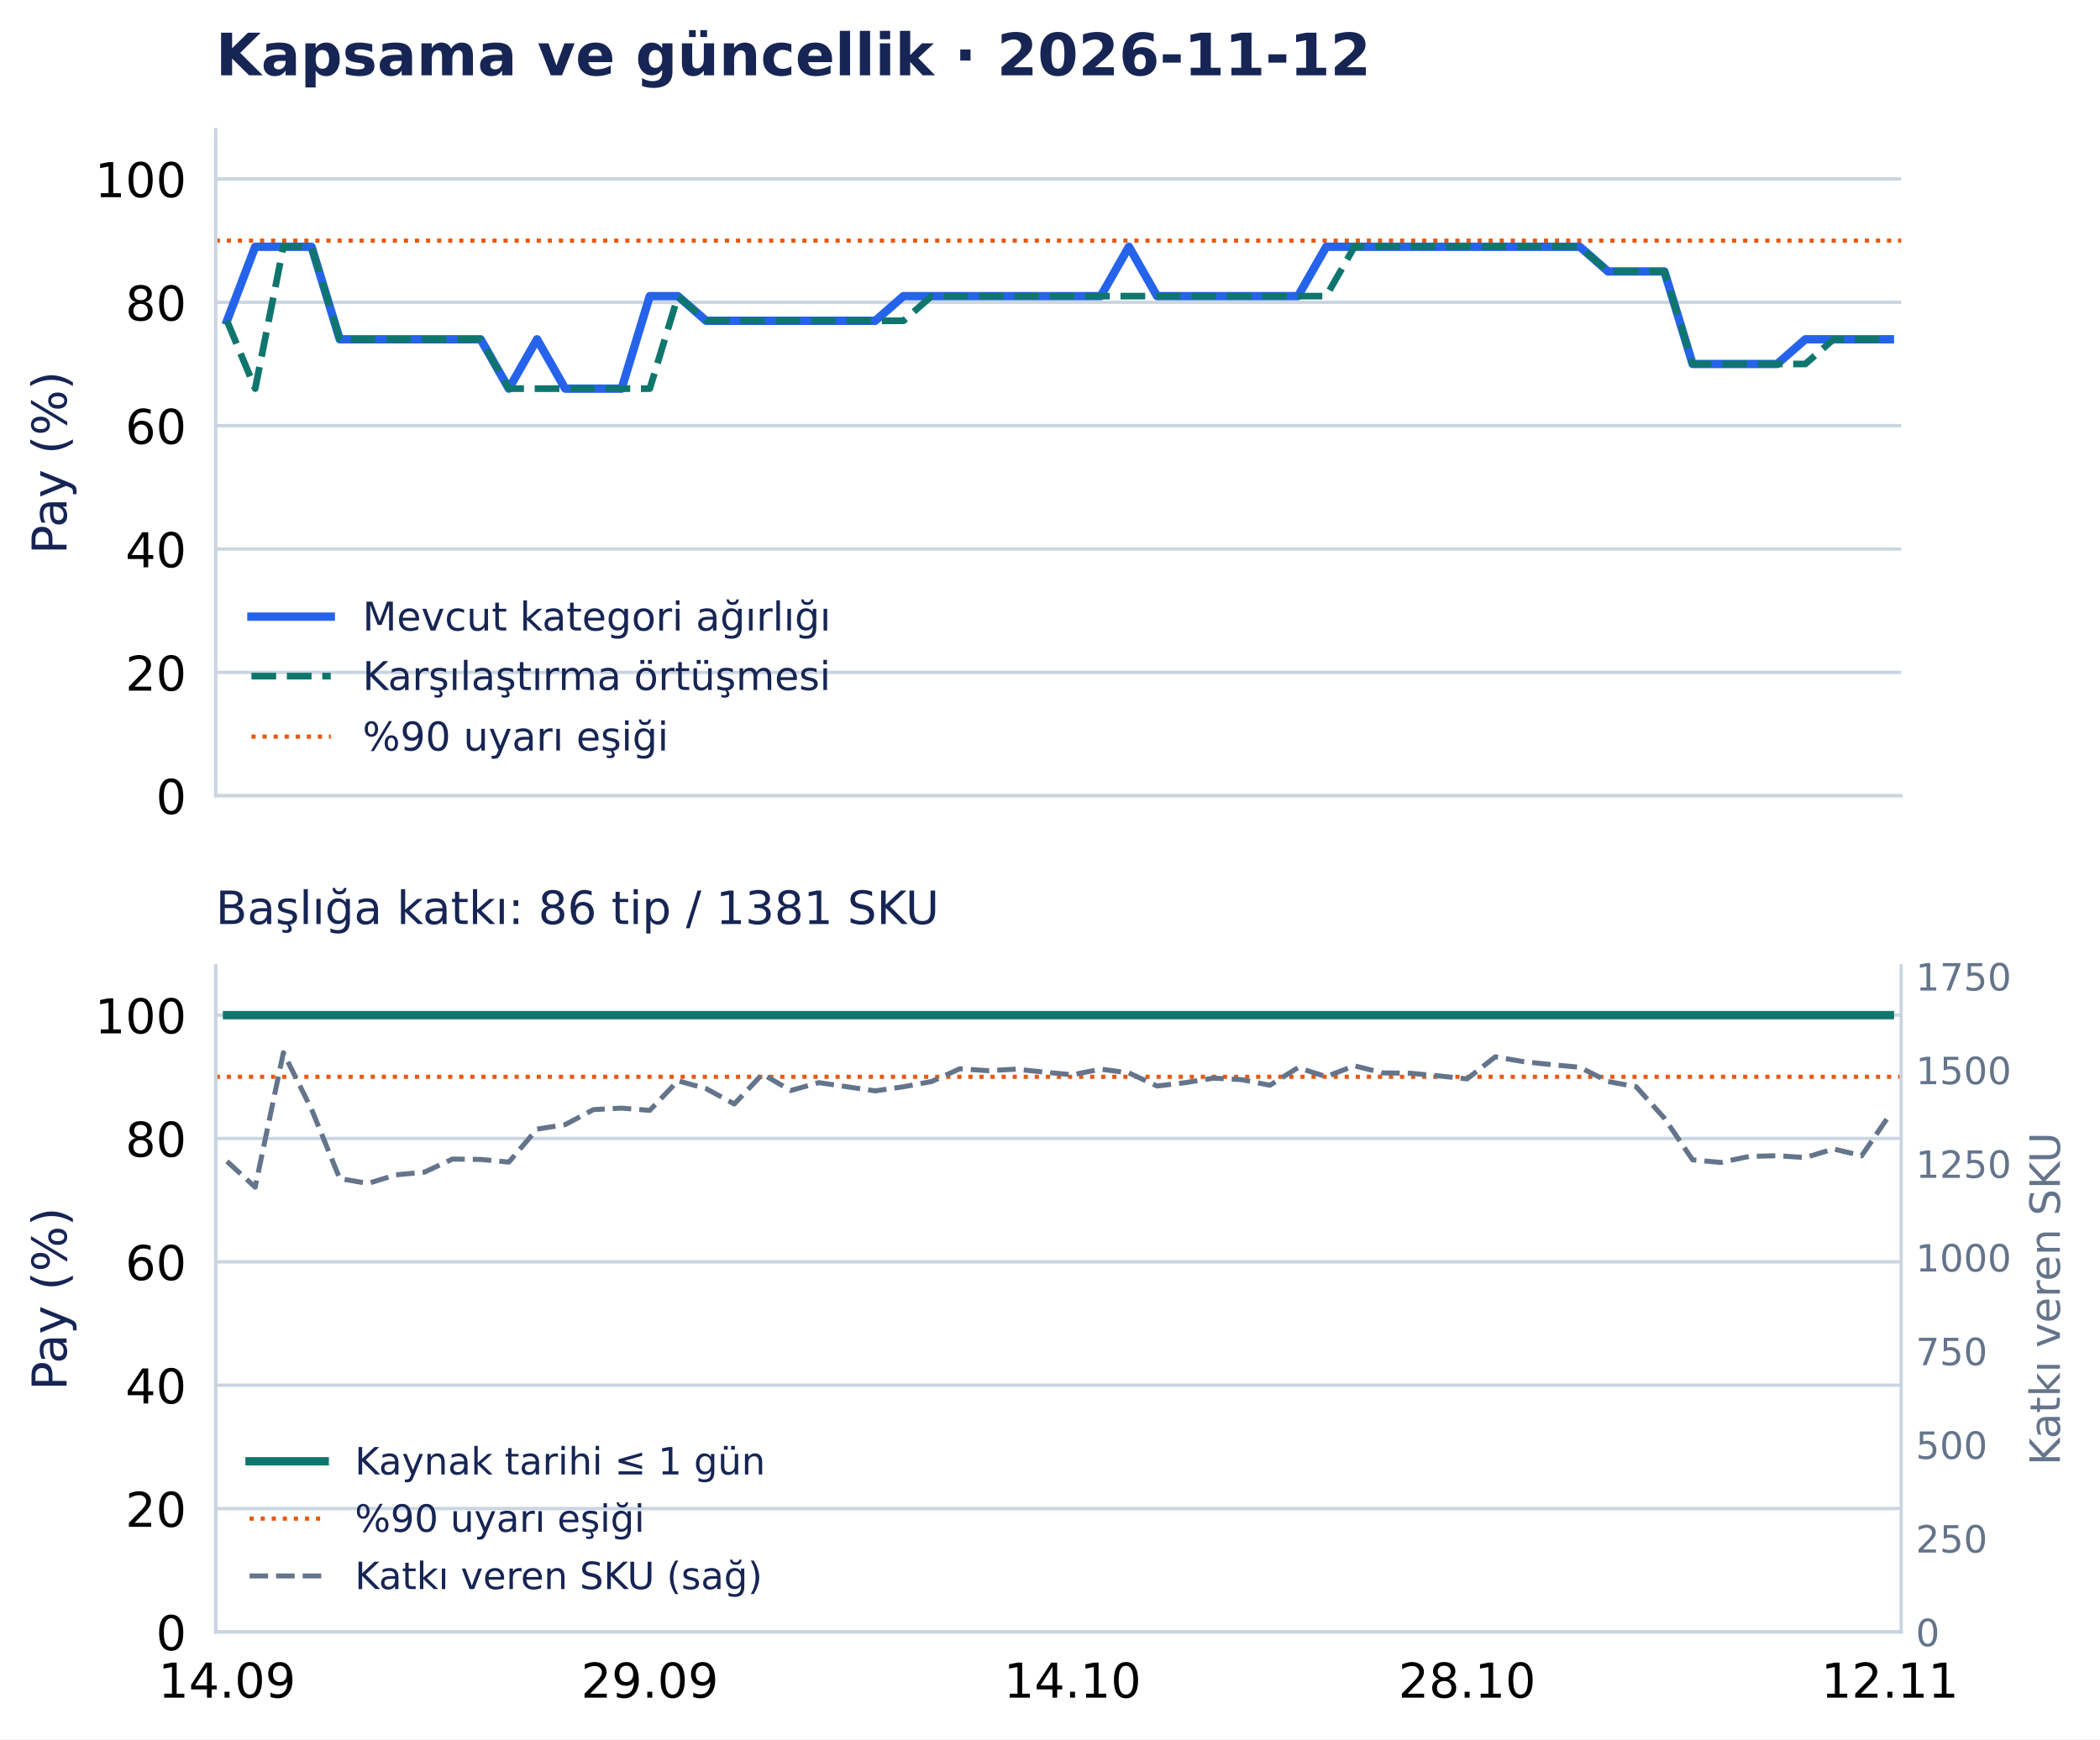
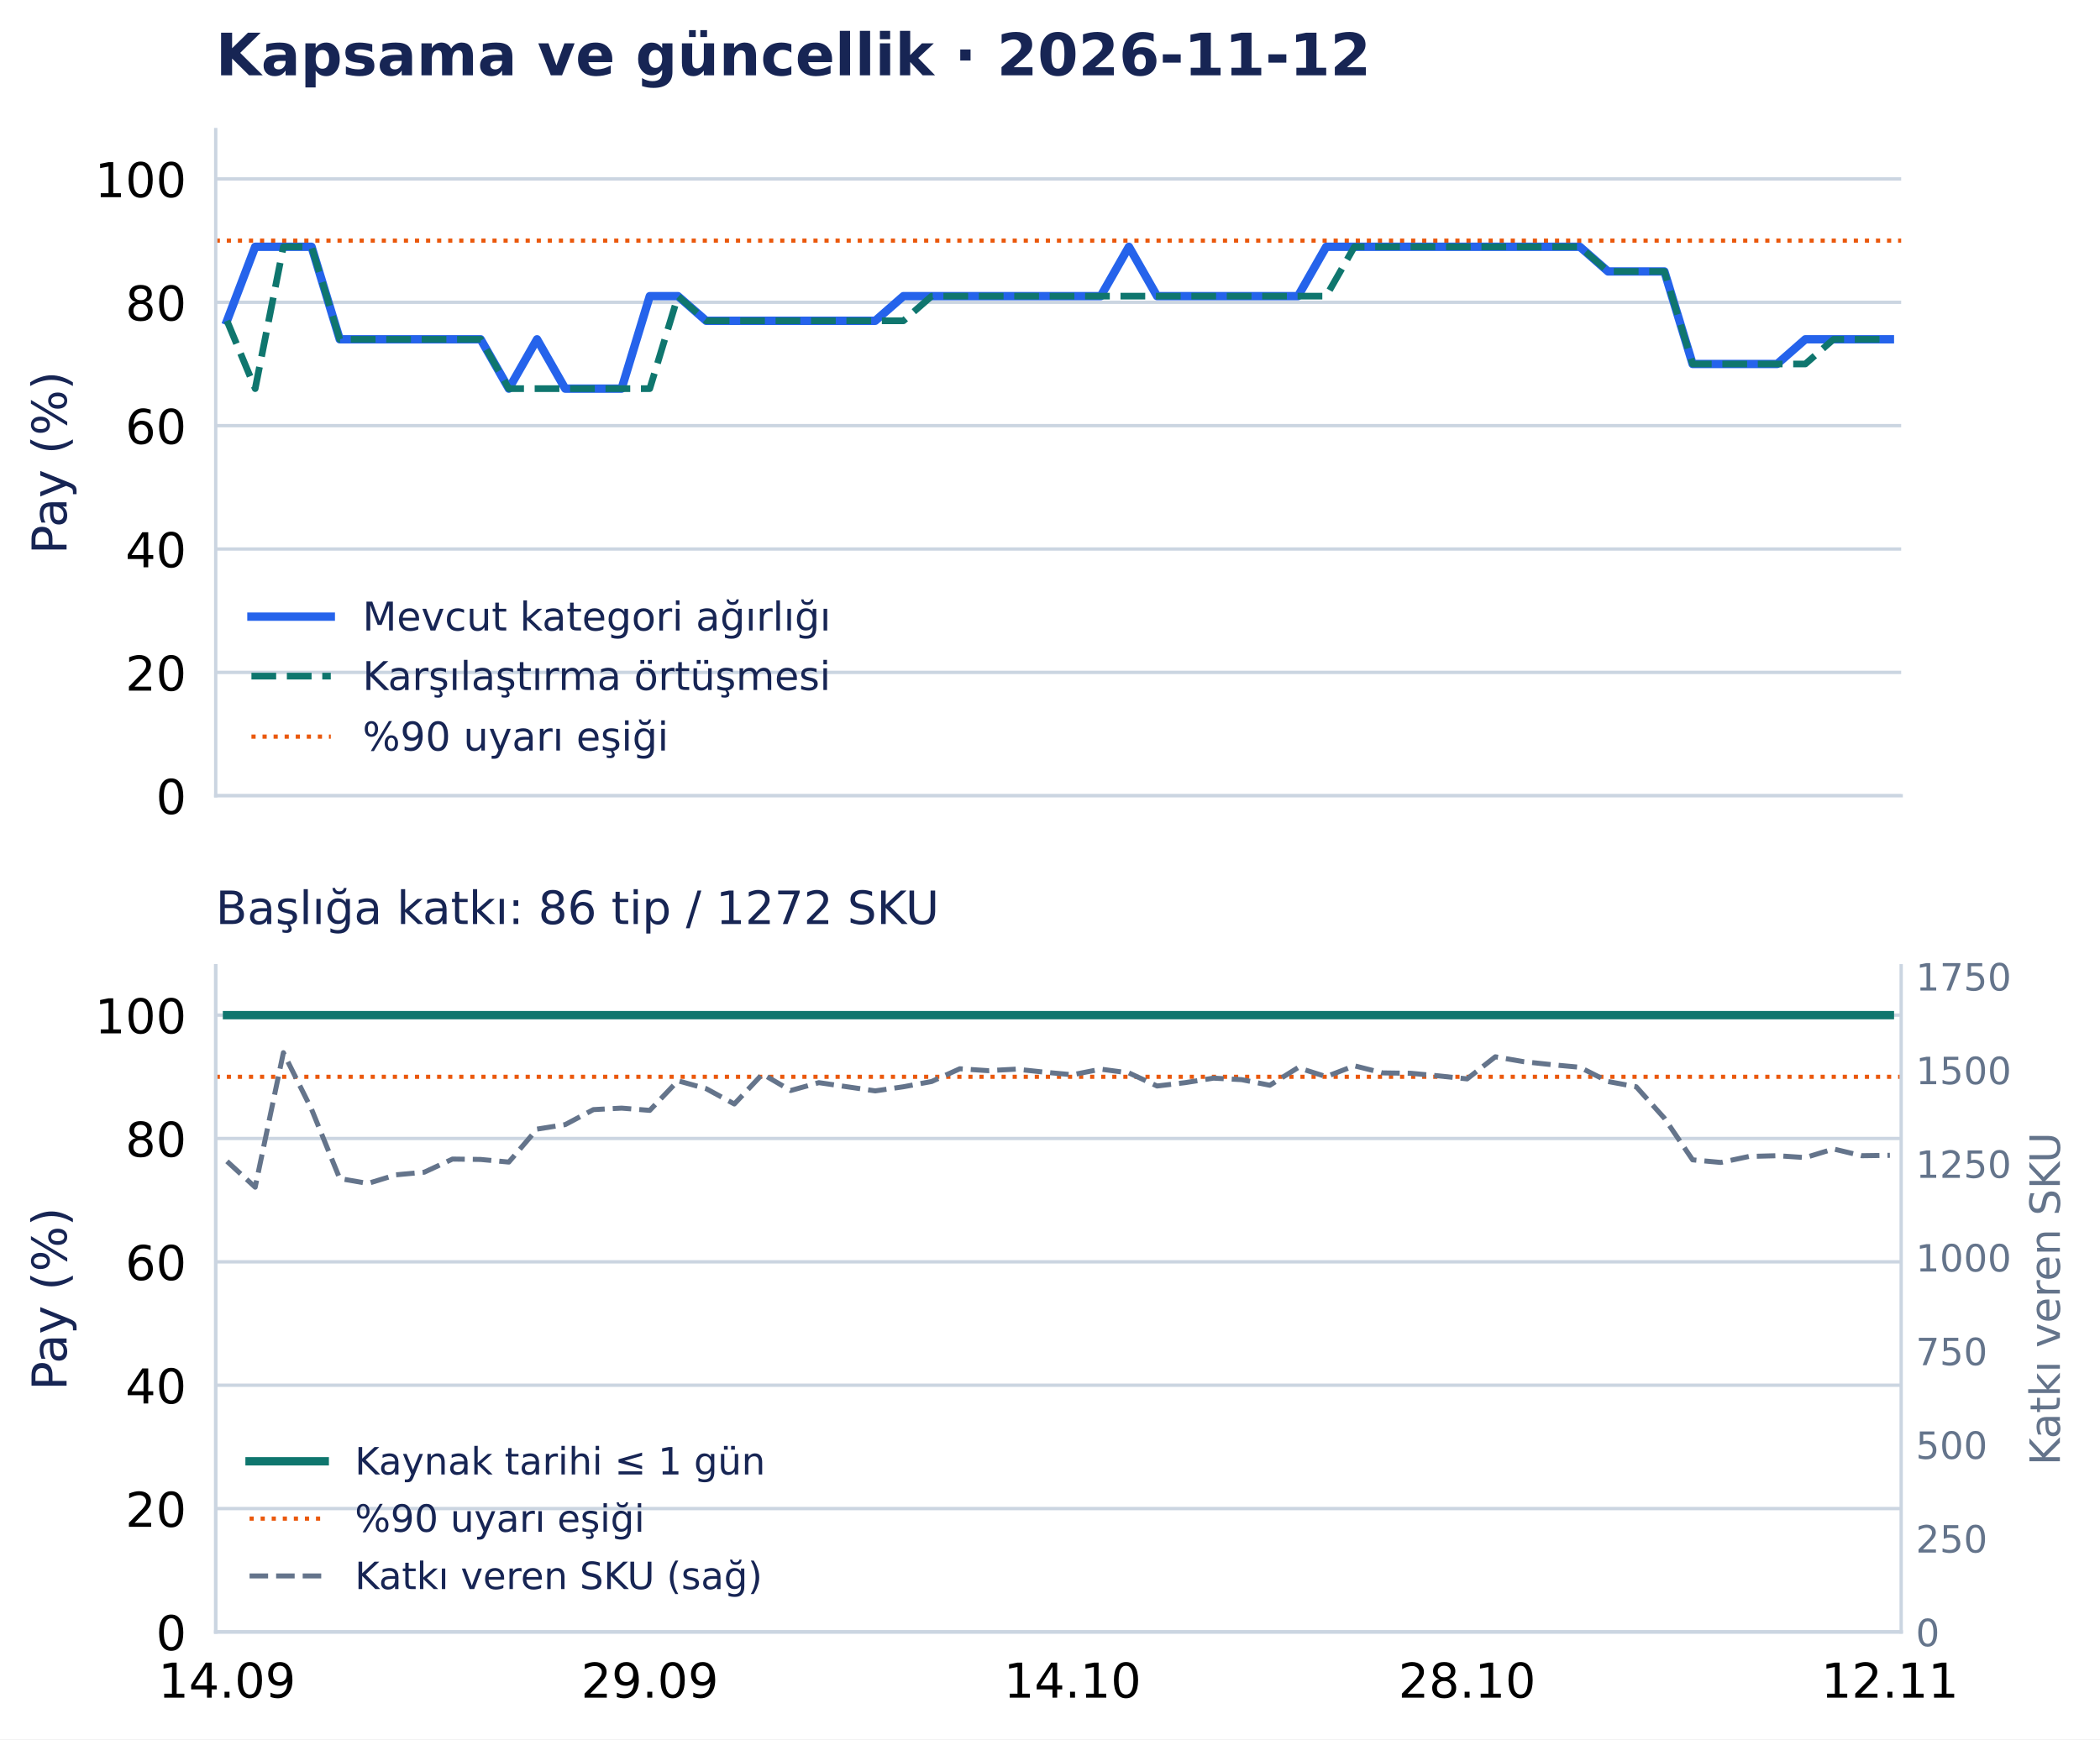
<svg xmlns="http://www.w3.org/2000/svg" width="502.794pt" height="416.535pt" viewBox="0 0 502.794 416.535" version="1.1">
  <defs>
    <style type="text/css">*{stroke-linejoin: round; stroke-linecap: butt}</style>
  </defs>
  <g id="figure_1">
    <g id="patch_1">
      <path d="M 0 416.535 L 502.794 416.535 L 502.794 0 L 0 0 z " style="fill: #ffffff" />
    </g>
    <g id="axes_1">
      <g id="patch_2">
        <path d="M 51.651 190.574 L 455.188 190.574 L 455.188 31.035 L 51.651 31.035 z " style="fill: #ffffff" />
      </g>
      <g id="matplotlib.axis_1">
        <g id="xtick_1">
          <g id="line2d_1" />
        </g>
        <g id="xtick_2">
          <g id="line2d_2" />
        </g>
        <g id="xtick_3">
          <g id="line2d_3" />
        </g>
        <g id="xtick_4">
          <g id="line2d_4" />
        </g>
        <g id="xtick_5">
          <g id="line2d_5" />
        </g>
      </g>
      <g id="matplotlib.axis_2">
        <g id="ytick_1">
          <g id="line2d_6">
            <path d="M 51.651 190.574 L 455.188 190.574 " clip-path="url(#p0e1365a26f)" style="fill: none; stroke: #cbd5e1; stroke-width: 0.8; stroke-linecap: square" />
          </g>
          <g id="line2d_7" />
          <g id="text_1">
            <text style="font-size: 11.5px; font-family: 'DejaVu Sans', 'Bitstream Vera Sans', 'Computer Modern Sans Serif', 'Lucida Grande', 'Verdana', 'Geneva', 'Lucid', 'Arial', 'Helvetica', 'Avant Garde', sans-serif; text-anchor: end" x="44.651" y="194.943" transform="rotate(-0 44.65062 194.9427)">0</text>
          </g>
        </g>
        <g id="ytick_2">
          <g id="line2d_8">
            <path d="M 51.651 161.03 L 455.188 161.03 " clip-path="url(#p0e1365a26f)" style="fill: none; stroke: #cbd5e1; stroke-width: 0.8; stroke-linecap: square" />
          </g>
          <g id="line2d_9" />
          <g id="text_2">
            <text style="font-size: 11.5px; font-family: 'DejaVu Sans', 'Bitstream Vera Sans', 'Computer Modern Sans Serif', 'Lucida Grande', 'Verdana', 'Geneva', 'Lucid', 'Arial', 'Helvetica', 'Avant Garde', sans-serif; text-anchor: end" x="44.651" y="165.398" transform="rotate(-0 44.65062 165.3983)">20</text>
          </g>
        </g>
        <g id="ytick_3">
          <g id="line2d_10">
            <path d="M 51.651 131.485 L 455.188 131.485 " clip-path="url(#p0e1365a26f)" style="fill: none; stroke: #cbd5e1; stroke-width: 0.8; stroke-linecap: square" />
          </g>
          <g id="line2d_11" />
          <g id="text_3">
            <text style="font-size: 11.5px; font-family: 'DejaVu Sans', 'Bitstream Vera Sans', 'Computer Modern Sans Serif', 'Lucida Grande', 'Verdana', 'Geneva', 'Lucid', 'Arial', 'Helvetica', 'Avant Garde', sans-serif; text-anchor: end" x="44.651" y="135.854" transform="rotate(-0 44.65062 135.854)">40</text>
          </g>
        </g>
        <g id="ytick_4">
          <g id="line2d_12">
            <path d="M 51.651 101.941 L 455.188 101.941 " clip-path="url(#p0e1365a26f)" style="fill: none; stroke: #cbd5e1; stroke-width: 0.8; stroke-linecap: square" />
          </g>
          <g id="line2d_13" />
          <g id="text_4">
            <text style="font-size: 11.5px; font-family: 'DejaVu Sans', 'Bitstream Vera Sans', 'Computer Modern Sans Serif', 'Lucida Grande', 'Verdana', 'Geneva', 'Lucid', 'Arial', 'Helvetica', 'Avant Garde', sans-serif; text-anchor: end" x="44.651" y="106.31" transform="rotate(-0 44.65062 106.3097)">60</text>
          </g>
        </g>
        <g id="ytick_5">
          <g id="line2d_14">
            <path d="M 51.651 72.397 L 455.188 72.397 " clip-path="url(#p0e1365a26f)" style="fill: none; stroke: #cbd5e1; stroke-width: 0.8; stroke-linecap: square" />
          </g>
          <g id="line2d_15" />
          <g id="text_5">
            <text style="font-size: 11.5px; font-family: 'DejaVu Sans', 'Bitstream Vera Sans', 'Computer Modern Sans Serif', 'Lucida Grande', 'Verdana', 'Geneva', 'Lucid', 'Arial', 'Helvetica', 'Avant Garde', sans-serif; text-anchor: end" x="44.651" y="76.765" transform="rotate(-0 44.65062 76.76539)">80</text>
          </g>
        </g>
        <g id="ytick_6">
          <g id="line2d_16">
            <path d="M 51.651 42.852 L 455.188 42.852 " clip-path="url(#p0e1365a26f)" style="fill: none; stroke: #cbd5e1; stroke-width: 0.8; stroke-linecap: square" />
          </g>
          <g id="line2d_17" />
          <g id="text_6">
            <text style="font-size: 11.5px; font-family: 'DejaVu Sans', 'Bitstream Vera Sans', 'Computer Modern Sans Serif', 'Lucida Grande', 'Verdana', 'Geneva', 'Lucid', 'Arial', 'Helvetica', 'Avant Garde', sans-serif; text-anchor: end" x="44.651" y="47.221" transform="rotate(-0 44.65062 47.22107)">100</text>
          </g>
        </g>
        <g id="text_7">
          <text style="font-size: 11.5px; font-family: 'DejaVu Sans', 'Bitstream Vera Sans', 'Computer Modern Sans Serif', 'Lucida Grande', 'Verdana', 'Geneva', 'Lucid', 'Arial', 'Helvetica', 'Avant Garde', sans-serif; text-anchor: middle; fill: #172554" x="15.937" y="110.804" transform="rotate(-90 15.93731 110.8044)">Pay (%)</text>
        </g>
      </g>
      <g id="line2d_18">
        <path d="M 54.35 76.828 L 61.098 59.102 L 67.846 59.102 L 74.594 59.102 L 81.342 81.26 L 88.09 81.26 L 94.839 81.26 L 101.587 81.26 L 108.335 81.26 L 115.083 81.26 L 121.831 93.078 L 128.579 81.26 L 135.327 93.078 L 142.075 93.078 L 148.824 93.078 L 155.572 70.92 L 162.32 70.92 L 169.068 76.828 L 175.816 76.828 L 182.564 76.828 L 189.312 76.828 L 196.06 76.828 L 202.809 76.828 L 209.557 76.828 L 216.305 70.92 L 223.053 70.92 L 229.801 70.92 L 236.549 70.92 L 243.297 70.92 L 250.045 70.92 L 256.794 70.92 L 263.542 70.92 L 270.29 59.102 L 277.038 70.92 L 283.786 70.92 L 290.534 70.92 L 297.282 70.92 L 304.03 70.92 L 310.778 70.92 L 317.527 59.102 L 324.275 59.102 L 331.023 59.102 L 337.771 59.102 L 344.519 59.102 L 351.267 59.102 L 358.015 59.102 L 364.763 59.102 L 371.512 59.102 L 378.26 59.102 L 385.008 65.011 L 391.756 65.011 L 398.504 65.011 L 405.252 87.169 L 412 87.169 L 418.748 87.169 L 425.497 87.169 L 432.245 81.26 L 438.993 81.26 L 445.741 81.26 L 452.489 81.26 " clip-path="url(#p0e1365a26f)" style="fill: none; stroke: #2563eb; stroke-width: 2; stroke-linecap: square" />
      </g>
      <g id="line2d_19">
        <path d="M 54.35 76.828 L 61.098 93.078 L 67.846 59.102 L 74.594 59.102 L 81.342 81.26 L 88.09 81.26 L 94.839 81.26 L 101.587 81.26 L 108.335 81.26 L 115.083 81.26 L 121.831 93.078 L 128.579 93.078 L 135.327 93.078 L 142.075 93.078 L 148.824 93.078 L 155.572 93.078 L 162.32 70.92 L 169.068 76.828 L 175.816 76.828 L 182.564 76.828 L 189.312 76.828 L 196.06 76.828 L 202.809 76.828 L 209.557 76.828 L 216.305 76.828 L 223.053 70.92 L 229.801 70.92 L 236.549 70.92 L 243.297 70.92 L 250.045 70.92 L 256.794 70.92 L 263.542 70.92 L 270.29 70.92 L 277.038 70.92 L 283.786 70.92 L 290.534 70.92 L 297.282 70.92 L 304.03 70.92 L 310.778 70.92 L 317.527 70.92 L 324.275 59.102 L 331.023 59.102 L 337.771 59.102 L 344.519 59.102 L 351.267 59.102 L 358.015 59.102 L 364.763 59.102 L 371.512 59.102 L 378.26 59.102 L 385.008 65.011 L 391.756 65.011 L 398.504 65.011 L 405.252 87.169 L 412 87.169 L 418.748 87.169 L 425.497 87.169 L 432.245 87.169 L 438.993 81.26 L 445.741 81.26 L 452.489 81.26 " clip-path="url(#p0e1365a26f)" style="fill: none; stroke-dasharray: 5.92,2.56; stroke-dashoffset: 0; stroke: #0f766e; stroke-width: 1.6" />
      </g>
      <g id="line2d_20">
        <path d="M 51.651 57.625 L 455.188 57.625 " clip-path="url(#p0e1365a26f)" style="fill: none; stroke-dasharray: 1,1.65; stroke-dashoffset: 0; stroke: #ea580c" />
      </g>
      <g id="patch_3">
        <path d="M 51.651 190.574 L 51.651 31.035 " style="fill: none; stroke: #cbd5e1; stroke-width: 0.8; stroke-linejoin: miter; stroke-linecap: square" />
      </g>
      <g id="patch_4">
        <path d="M 51.651 190.574 L 455.188 190.574 " style="fill: none; stroke: #cbd5e1; stroke-width: 0.8; stroke-linejoin: miter; stroke-linecap: square" />
      </g>
      <g id="text_8">
        <text style="font-weight: 700; font-size: 14px; font-family: 'DejaVu Sans', 'Bitstream Vera Sans', 'Computer Modern Sans Serif', 'Lucida Grande', 'Verdana', 'Geneva', 'Lucid', 'Arial', 'Helvetica', 'Avant Garde', sans-serif; text-anchor: start; fill: #172554" x="51.651" y="18.035" transform="rotate(-0 51.65062 18.03469)">Kapsama ve güncellik · 2026-11-12</text>
      </g>
      <g id="legend_1">
        <g id="line2d_21">
          <path d="M 60.201 147.675 L 69.701 147.675 L 79.201 147.675 " style="fill: none; stroke: #2563eb; stroke-width: 2; stroke-linecap: square" />
        </g>
        <g id="text_9">
          <text style="font-size: 9.5px; font-family: 'DejaVu Sans', 'Bitstream Vera Sans', 'Computer Modern Sans Serif', 'Lucida Grande', 'Verdana', 'Geneva', 'Lucid', 'Arial', 'Helvetica', 'Avant Garde', sans-serif; text-anchor: start; fill: #172554" x="86.801" y="151" transform="rotate(-0 86.80062 150.9998)">Mevcut kategori ağırlığı</text>
        </g>
        <g id="line2d_22">
          <path d="M 60.201 161.926 L 69.701 161.926 L 79.201 161.926 " style="fill: none; stroke-dasharray: 5.92,2.56; stroke-dashoffset: 0; stroke: #0f766e; stroke-width: 1.6" />
        </g>
        <g id="text_10">
          <text style="font-size: 9.5px; font-family: 'DejaVu Sans', 'Bitstream Vera Sans', 'Computer Modern Sans Serif', 'Lucida Grande', 'Verdana', 'Geneva', 'Lucid', 'Arial', 'Helvetica', 'Avant Garde', sans-serif; text-anchor: start; fill: #172554" x="86.801" y="165.251" transform="rotate(-0 86.80062 165.2506)">Karşılaştırma örtüşmesi</text>
        </g>
        <g id="line2d_23">
          <path d="M 60.201 176.417 L 69.701 176.417 L 79.201 176.417 " style="fill: none; stroke-dasharray: 1,1.65; stroke-dashoffset: 0; stroke: #ea580c" />
        </g>
        <g id="text_11">
          <text style="font-size: 9.5px; font-family: 'DejaVu Sans', 'Bitstream Vera Sans', 'Computer Modern Sans Serif', 'Lucida Grande', 'Verdana', 'Geneva', 'Lucid', 'Arial', 'Helvetica', 'Avant Garde', sans-serif; text-anchor: start; fill: #172554" x="86.801" y="179.742" transform="rotate(-0 86.80062 179.7418)">%90 uyarı eşiği</text>
        </g>
      </g>
    </g>
    <g id="axes_2">
      <g id="patch_5">
        <path d="M 51.651 390.835 L 455.188 390.835 L 455.188 231.295 L 51.651 231.295 z " style="fill: #ffffff" />
      </g>
      <g id="matplotlib.axis_3">
        <g id="xtick_6">
          <g id="line2d_24" />
          <g id="text_12">
            <text style="font-size: 11.5px; font-family: 'DejaVu Sans', 'Bitstream Vera Sans', 'Computer Modern Sans Serif', 'Lucida Grande', 'Verdana', 'Geneva', 'Lucid', 'Arial', 'Helvetica', 'Avant Garde', sans-serif; text-anchor: middle" x="54.35" y="406.572" transform="rotate(-0 54.34987 406.572)">14.09</text>
          </g>
        </g>
        <g id="xtick_7">
          <g id="line2d_25" />
          <g id="text_13">
            <text style="font-size: 11.5px; font-family: 'DejaVu Sans', 'Bitstream Vera Sans', 'Computer Modern Sans Serif', 'Lucida Grande', 'Verdana', 'Geneva', 'Lucid', 'Arial', 'Helvetica', 'Avant Garde', sans-serif; text-anchor: middle" x="155.572" y="406.572" transform="rotate(-0 155.5717 406.572)">29.09</text>
          </g>
        </g>
        <g id="xtick_8">
          <g id="line2d_26" />
          <g id="text_14">
            <text style="font-size: 11.5px; font-family: 'DejaVu Sans', 'Bitstream Vera Sans', 'Computer Modern Sans Serif', 'Lucida Grande', 'Verdana', 'Geneva', 'Lucid', 'Arial', 'Helvetica', 'Avant Garde', sans-serif; text-anchor: middle" x="256.794" y="406.572" transform="rotate(-0 256.7935 406.572)">14.10</text>
          </g>
        </g>
        <g id="xtick_9">
          <g id="line2d_27" />
          <g id="text_15">
            <text style="font-size: 11.5px; font-family: 'DejaVu Sans', 'Bitstream Vera Sans', 'Computer Modern Sans Serif', 'Lucida Grande', 'Verdana', 'Geneva', 'Lucid', 'Arial', 'Helvetica', 'Avant Garde', sans-serif; text-anchor: middle" x="351.267" y="406.572" transform="rotate(-0 351.2672 406.572)">28.10</text>
          </g>
        </g>
        <g id="xtick_10">
          <g id="line2d_28" />
          <g id="text_16">
            <text style="font-size: 11.5px; font-family: 'DejaVu Sans', 'Bitstream Vera Sans', 'Computer Modern Sans Serif', 'Lucida Grande', 'Verdana', 'Geneva', 'Lucid', 'Arial', 'Helvetica', 'Avant Garde', sans-serif; text-anchor: middle" x="452.489" y="406.572" transform="rotate(-0 452.489 406.572)">12.11</text>
          </g>
        </g>
      </g>
      <g id="matplotlib.axis_4">
        <g id="ytick_7">
          <g id="line2d_29">
            <path d="M 51.651 390.835 L 455.188 390.835 " clip-path="url(#pd502d77126)" style="fill: none; stroke: #cbd5e1; stroke-width: 0.8; stroke-linecap: square" />
          </g>
          <g id="line2d_30" />
          <g id="text_17">
            <text style="font-size: 11.5px; font-family: 'DejaVu Sans', 'Bitstream Vera Sans', 'Computer Modern Sans Serif', 'Lucida Grande', 'Verdana', 'Geneva', 'Lucid', 'Arial', 'Helvetica', 'Avant Garde', sans-serif; text-anchor: end" x="44.651" y="395.203" transform="rotate(-0 44.65062 395.2033)">0</text>
          </g>
        </g>
        <g id="ytick_8">
          <g id="line2d_31">
            <path d="M 51.651 361.29 L 455.188 361.29 " clip-path="url(#pd502d77126)" style="fill: none; stroke: #cbd5e1; stroke-width: 0.8; stroke-linecap: square" />
          </g>
          <g id="line2d_32" />
          <g id="text_18">
            <text style="font-size: 11.5px; font-family: 'DejaVu Sans', 'Bitstream Vera Sans', 'Computer Modern Sans Serif', 'Lucida Grande', 'Verdana', 'Geneva', 'Lucid', 'Arial', 'Helvetica', 'Avant Garde', sans-serif; text-anchor: end" x="44.651" y="365.659" transform="rotate(-0 44.65062 365.659)">20</text>
          </g>
        </g>
        <g id="ytick_9">
          <g id="line2d_33">
            <path d="M 51.651 331.746 L 455.188 331.746 " clip-path="url(#pd502d77126)" style="fill: none; stroke: #cbd5e1; stroke-width: 0.8; stroke-linecap: square" />
          </g>
          <g id="line2d_34" />
          <g id="text_19">
            <text style="font-size: 11.5px; font-family: 'DejaVu Sans', 'Bitstream Vera Sans', 'Computer Modern Sans Serif', 'Lucida Grande', 'Verdana', 'Geneva', 'Lucid', 'Arial', 'Helvetica', 'Avant Garde', sans-serif; text-anchor: end" x="44.651" y="336.115" transform="rotate(-0 44.65062 336.1147)">40</text>
          </g>
        </g>
        <g id="ytick_10">
          <g id="line2d_35">
            <path d="M 51.651 302.202 L 455.188 302.202 " clip-path="url(#pd502d77126)" style="fill: none; stroke: #cbd5e1; stroke-width: 0.8; stroke-linecap: square" />
          </g>
          <g id="line2d_36" />
          <g id="text_20">
            <text style="font-size: 11.5px; font-family: 'DejaVu Sans', 'Bitstream Vera Sans', 'Computer Modern Sans Serif', 'Lucida Grande', 'Verdana', 'Geneva', 'Lucid', 'Arial', 'Helvetica', 'Avant Garde', sans-serif; text-anchor: end" x="44.651" y="306.57" transform="rotate(-0 44.65062 306.5704)">60</text>
          </g>
        </g>
        <g id="ytick_11">
          <g id="line2d_37">
            <path d="M 51.651 272.657 L 455.188 272.657 " clip-path="url(#pd502d77126)" style="fill: none; stroke: #cbd5e1; stroke-width: 0.8; stroke-linecap: square" />
          </g>
          <g id="line2d_38" />
          <g id="text_21">
            <text style="font-size: 11.5px; font-family: 'DejaVu Sans', 'Bitstream Vera Sans', 'Computer Modern Sans Serif', 'Lucida Grande', 'Verdana', 'Geneva', 'Lucid', 'Arial', 'Helvetica', 'Avant Garde', sans-serif; text-anchor: end" x="44.651" y="277.026" transform="rotate(-0 44.65062 277.0261)">80</text>
          </g>
        </g>
        <g id="ytick_12">
          <g id="line2d_39">
            <path d="M 51.651 243.113 L 455.188 243.113 " clip-path="url(#pd502d77126)" style="fill: none; stroke: #cbd5e1; stroke-width: 0.8; stroke-linecap: square" />
          </g>
          <g id="line2d_40" />
          <g id="text_22">
            <text style="font-size: 11.5px; font-family: 'DejaVu Sans', 'Bitstream Vera Sans', 'Computer Modern Sans Serif', 'Lucida Grande', 'Verdana', 'Geneva', 'Lucid', 'Arial', 'Helvetica', 'Avant Garde', sans-serif; text-anchor: end" x="44.651" y="247.482" transform="rotate(-0 44.65062 247.4817)">100</text>
          </g>
        </g>
        <g id="text_23">
          <text style="font-size: 11.5px; font-family: 'DejaVu Sans', 'Bitstream Vera Sans', 'Computer Modern Sans Serif', 'Lucida Grande', 'Verdana', 'Geneva', 'Lucid', 'Arial', 'Helvetica', 'Avant Garde', sans-serif; text-anchor: middle; fill: #172554" x="15.937" y="311.065" transform="rotate(-90 15.93731 311.065)">Pay (%)</text>
        </g>
      </g>
      <g id="line2d_41">
        <path d="M 54.35 243.113 L 61.098 243.113 L 67.846 243.113 L 74.594 243.113 L 81.342 243.113 L 88.09 243.113 L 94.839 243.113 L 101.587 243.113 L 108.335 243.113 L 115.083 243.113 L 121.831 243.113 L 128.579 243.113 L 135.327 243.113 L 142.075 243.113 L 148.824 243.113 L 155.572 243.113 L 162.32 243.113 L 169.068 243.113 L 175.816 243.113 L 182.564 243.113 L 189.312 243.113 L 196.06 243.113 L 202.809 243.113 L 209.557 243.113 L 216.305 243.113 L 223.053 243.113 L 229.801 243.113 L 236.549 243.113 L 243.297 243.113 L 250.045 243.113 L 256.794 243.113 L 263.542 243.113 L 270.29 243.113 L 277.038 243.113 L 283.786 243.113 L 290.534 243.113 L 297.282 243.113 L 304.03 243.113 L 310.778 243.113 L 317.527 243.113 L 324.275 243.113 L 331.023 243.113 L 337.771 243.113 L 344.519 243.113 L 351.267 243.113 L 358.015 243.113 L 364.763 243.113 L 371.512 243.113 L 378.26 243.113 L 385.008 243.113 L 391.756 243.113 L 398.504 243.113 L 405.252 243.113 L 412 243.113 L 418.748 243.113 L 425.497 243.113 L 432.245 243.113 L 438.993 243.113 L 445.741 243.113 L 452.489 243.113 " clip-path="url(#pd502d77126)" style="fill: none; stroke: #0f766e; stroke-width: 2; stroke-linecap: square" />
      </g>
      <g id="line2d_42">
        <path d="M 51.651 257.885 L 455.188 257.885 " clip-path="url(#pd502d77126)" style="fill: none; stroke-dasharray: 1,1.65; stroke-dashoffset: 0; stroke: #ea580c" />
      </g>
      <g id="patch_6">
        <path d="M 51.651 390.835 L 51.651 231.295 " style="fill: none; stroke: #cbd5e1; stroke-width: 0.8; stroke-linejoin: miter; stroke-linecap: square" />
      </g>
      <g id="patch_7">
        <path d="M 51.651 390.835 L 455.188 390.835 " style="fill: none; stroke: #cbd5e1; stroke-width: 0.8; stroke-linejoin: miter; stroke-linecap: square" />
      </g>
      <g id="text_24">
-         <text style="font-size: 11px; font-family: 'DejaVu Sans', 'Bitstream Vera Sans', 'Computer Modern Sans Serif', 'Lucida Grande', 'Verdana', 'Geneva', 'Lucid', 'Arial', 'Helvetica', 'Avant Garde', sans-serif; text-anchor: start; fill: #172554" x="51.651" y="221.295" transform="rotate(-0 51.65062 221.2954)">Başlığa katkı: 86 tip / 1381 SKU</text>
+         <text style="font-size: 11px; font-family: 'DejaVu Sans', 'Bitstream Vera Sans', 'Computer Modern Sans Serif', 'Lucida Grande', 'Verdana', 'Geneva', 'Lucid', 'Arial', 'Helvetica', 'Avant Garde', sans-serif; text-anchor: start; fill: #172554" x="51.651" y="221.295" transform="rotate(-0 51.65062 221.2954)">Başlığa katkı: 86 tip / 1272 SKU</text>
      </g>
      <g id="legend_2">
        <g id="line2d_43">
          <path d="M 59.751 349.966 L 68.751 349.966 L 77.751 349.966 " style="fill: none; stroke: #0f766e; stroke-width: 2; stroke-linecap: square" />
        </g>
        <g id="text_25">
          <text style="font-size: 9px; font-family: 'DejaVu Sans', 'Bitstream Vera Sans', 'Computer Modern Sans Serif', 'Lucida Grande', 'Verdana', 'Geneva', 'Lucid', 'Arial', 'Helvetica', 'Avant Garde', sans-serif; text-anchor: start; fill: #172554" x="84.951" y="353.116" transform="rotate(-0 84.95063 353.1155)">Kaynak tarihi ≤ 1 gün</text>
        </g>
        <g id="line2d_44">
          <path d="M 59.751 363.694 L 68.751 363.694 L 77.751 363.694 " style="fill: none; stroke-dasharray: 1,1.65; stroke-dashoffset: 0; stroke: #ea580c" />
        </g>
        <g id="text_26">
          <text style="font-size: 9px; font-family: 'DejaVu Sans', 'Bitstream Vera Sans', 'Computer Modern Sans Serif', 'Lucida Grande', 'Verdana', 'Geneva', 'Lucid', 'Arial', 'Helvetica', 'Avant Garde', sans-serif; text-anchor: start; fill: #172554" x="84.951" y="366.844" transform="rotate(-0 84.95063 366.8441)">%90 uyarı eşiği</text>
        </g>
        <g id="line2d_45">
          <path d="M 59.751 377.423 L 68.751 377.423 L 77.751 377.423 " style="fill: none; stroke-dasharray: 4.44,1.92; stroke-dashoffset: 0; stroke: #64748b; stroke-width: 1.2" />
        </g>
        <g id="text_27">
          <text style="font-size: 9px; font-family: 'DejaVu Sans', 'Bitstream Vera Sans', 'Computer Modern Sans Serif', 'Lucida Grande', 'Verdana', 'Geneva', 'Lucid', 'Arial', 'Helvetica', 'Avant Garde', sans-serif; text-anchor: start; fill: #172554" x="84.951" y="380.573" transform="rotate(-0 84.95063 380.5726)">Katkı veren SKU (sağ)</text>
        </g>
      </g>
    </g>
    <g id="axes_3">
      <g id="matplotlib.axis_5">
        <g id="ytick_13">
          <g id="line2d_46" />
          <g id="text_28">
            <text style="font-size: 9px; font-family: 'DejaVu Sans', 'Bitstream Vera Sans', 'Computer Modern Sans Serif', 'Lucida Grande', 'Verdana', 'Geneva', 'Lucid', 'Arial', 'Helvetica', 'Avant Garde', sans-serif; text-anchor: start; fill: #64748b" x="458.688" y="394.254" transform="rotate(-0 458.6883 394.2536)">0</text>
          </g>
        </g>
        <g id="ytick_14">
          <g id="line2d_47" />
          <g id="text_29">
            <text style="font-size: 9px; font-family: 'DejaVu Sans', 'Bitstream Vera Sans', 'Computer Modern Sans Serif', 'Lucida Grande', 'Verdana', 'Geneva', 'Lucid', 'Arial', 'Helvetica', 'Avant Garde', sans-serif; text-anchor: start; fill: #64748b" x="458.688" y="371.82" transform="rotate(-0 458.6883 371.82)">250</text>
          </g>
        </g>
        <g id="ytick_15">
          <g id="line2d_48" />
          <g id="text_30">
            <text style="font-size: 9px; font-family: 'DejaVu Sans', 'Bitstream Vera Sans', 'Computer Modern Sans Serif', 'Lucida Grande', 'Verdana', 'Geneva', 'Lucid', 'Arial', 'Helvetica', 'Avant Garde', sans-serif; text-anchor: start; fill: #64748b" x="458.688" y="349.386" transform="rotate(-0 458.6883 349.3863)">500</text>
          </g>
        </g>
        <g id="ytick_16">
          <g id="line2d_49" />
          <g id="text_31">
            <text style="font-size: 9px; font-family: 'DejaVu Sans', 'Bitstream Vera Sans', 'Computer Modern Sans Serif', 'Lucida Grande', 'Verdana', 'Geneva', 'Lucid', 'Arial', 'Helvetica', 'Avant Garde', sans-serif; text-anchor: start; fill: #64748b" x="458.688" y="326.953" transform="rotate(-0 458.6883 326.9526)">750</text>
          </g>
        </g>
        <g id="ytick_17">
          <g id="line2d_50" />
          <g id="text_32">
            <text style="font-size: 9px; font-family: 'DejaVu Sans', 'Bitstream Vera Sans', 'Computer Modern Sans Serif', 'Lucida Grande', 'Verdana', 'Geneva', 'Lucid', 'Arial', 'Helvetica', 'Avant Garde', sans-serif; text-anchor: start; fill: #64748b" x="458.688" y="304.519" transform="rotate(-0 458.6883 304.5189)">1000</text>
          </g>
        </g>
        <g id="ytick_18">
          <g id="line2d_51" />
          <g id="text_33">
            <text style="font-size: 9px; font-family: 'DejaVu Sans', 'Bitstream Vera Sans', 'Computer Modern Sans Serif', 'Lucida Grande', 'Verdana', 'Geneva', 'Lucid', 'Arial', 'Helvetica', 'Avant Garde', sans-serif; text-anchor: start; fill: #64748b" x="458.688" y="282.085" transform="rotate(-0 458.6883 282.0853)">1250</text>
          </g>
        </g>
        <g id="ytick_19">
          <g id="line2d_52" />
          <g id="text_34">
            <text style="font-size: 9px; font-family: 'DejaVu Sans', 'Bitstream Vera Sans', 'Computer Modern Sans Serif', 'Lucida Grande', 'Verdana', 'Geneva', 'Lucid', 'Arial', 'Helvetica', 'Avant Garde', sans-serif; text-anchor: start; fill: #64748b" x="458.688" y="259.652" transform="rotate(-0 458.6883 259.6516)">1500</text>
          </g>
        </g>
        <g id="ytick_20">
          <g id="line2d_53" />
          <g id="text_35">
            <text style="font-size: 9px; font-family: 'DejaVu Sans', 'Bitstream Vera Sans', 'Computer Modern Sans Serif', 'Lucida Grande', 'Verdana', 'Geneva', 'Lucid', 'Arial', 'Helvetica', 'Avant Garde', sans-serif; text-anchor: start; fill: #64748b" x="458.688" y="237.218" transform="rotate(-0 458.6883 237.2179)">1750</text>
          </g>
        </g>
        <g id="text_36">
          <text style="font-size: 10px; font-family: 'DejaVu Sans', 'Bitstream Vera Sans', 'Computer Modern Sans Serif', 'Lucida Grande', 'Verdana', 'Geneva', 'Lucid', 'Arial', 'Helvetica', 'Avant Garde', sans-serif; text-anchor: middle; fill: #64748b" x="493.192" y="311.065" transform="rotate(-90 493.1917 311.065)">Katkı veren SKU</text>
        </g>
      </g>
      <g id="line2d_54">
-         <path d="M 54.35 278.128 L 61.098 284.32 L 67.846 252.105 L 74.594 265.655 L 81.342 282.256 L 88.09 283.422 L 94.839 281.358 L 101.587 280.73 L 108.335 277.589 L 115.083 277.679 L 121.831 278.307 L 128.579 270.411 L 135.327 269.334 L 142.075 265.745 L 148.824 265.386 L 155.572 265.924 L 162.32 258.835 L 169.068 260.719 L 175.816 264.398 L 182.564 257.22 L 189.312 261.168 L 196.06 259.284 L 202.809 260.271 L 209.557 261.258 L 216.305 260.271 L 223.053 259.014 L 229.801 255.963 L 236.549 256.412 L 243.297 256.053 L 250.045 256.771 L 256.794 257.399 L 263.542 256.053 L 270.29 256.951 L 277.038 260.091 L 283.786 259.284 L 290.534 258.207 L 297.282 258.566 L 304.03 259.912 L 310.778 255.694 L 317.527 257.848 L 324.275 255.246 L 331.023 256.951 L 337.771 257.04 L 344.519 257.668 L 351.267 258.386 L 358.015 253.092 L 364.763 254.258 L 371.512 254.976 L 378.26 255.604 L 385.008 259.014 L 391.756 260.271 L 398.504 267.808 L 405.252 277.769 L 412 278.397 L 418.748 276.961 L 425.497 276.782 L 432.245 277.231 L 438.993 275.167 L 445.741 276.782 L 452.489 266.911 " clip-path="url(#pd502d77126)" style="fill: none; stroke-dasharray: 4.44,1.92; stroke-dashoffset: 0; stroke: #64748b; stroke-width: 1.2" />
+         <path d="M 54.35 278.128 L 61.098 284.32 L 67.846 252.105 L 74.594 265.655 L 81.342 282.256 L 88.09 283.422 L 94.839 281.358 L 101.587 280.73 L 108.335 277.589 L 115.083 277.679 L 121.831 278.307 L 128.579 270.411 L 135.327 269.334 L 142.075 265.745 L 148.824 265.386 L 155.572 265.924 L 162.32 258.835 L 169.068 260.719 L 175.816 264.398 L 182.564 257.22 L 189.312 261.168 L 196.06 259.284 L 202.809 260.271 L 209.557 261.258 L 216.305 260.271 L 223.053 259.014 L 229.801 255.963 L 236.549 256.412 L 243.297 256.053 L 250.045 256.771 L 256.794 257.399 L 263.542 256.053 L 270.29 256.951 L 277.038 260.091 L 283.786 259.284 L 290.534 258.207 L 297.282 258.566 L 304.03 259.912 L 310.778 255.694 L 317.527 257.848 L 324.275 255.246 L 331.023 256.951 L 337.771 257.04 L 344.519 257.668 L 351.267 258.386 L 358.015 253.092 L 364.763 254.258 L 371.512 254.976 L 378.26 255.604 L 385.008 259.014 L 391.756 260.271 L 398.504 267.808 L 405.252 277.769 L 412 278.397 L 418.748 276.961 L 425.497 276.782 L 432.245 277.231 L 438.993 275.167 L 445.741 276.782 L 452.489 276.692 " clip-path="url(#pd502d77126)" style="fill: none; stroke-dasharray: 4.44,1.92; stroke-dashoffset: 0; stroke: #64748b; stroke-width: 1.2" />
      </g>
      <g id="patch_8">
        <path d="M 51.651 390.835 L 51.651 231.295 " style="fill: none; stroke: #cbd5e1; stroke-width: 0.8; stroke-linejoin: miter; stroke-linecap: square" />
      </g>
      <g id="patch_9">
        <path d="M 455.188 390.835 L 455.188 231.295 " style="fill: none; stroke: #cbd5e1; stroke-width: 0.8; stroke-linejoin: miter; stroke-linecap: square" />
      </g>
      <g id="patch_10">
        <path d="M 51.651 390.835 L 455.188 390.835 " style="fill: none; stroke: #cbd5e1; stroke-width: 0.8; stroke-linejoin: miter; stroke-linecap: square" />
      </g>
    </g>
  </g>
  <defs>
    <clipPath id="p0e1365a26f">
      <rect x="51.651" y="31.035" width="403.538" height="159.539" />
    </clipPath>
    <clipPath id="pd502d77126">
      <rect x="51.651" y="231.295" width="403.538" height="159.539" />
    </clipPath>
  </defs>
</svg>
